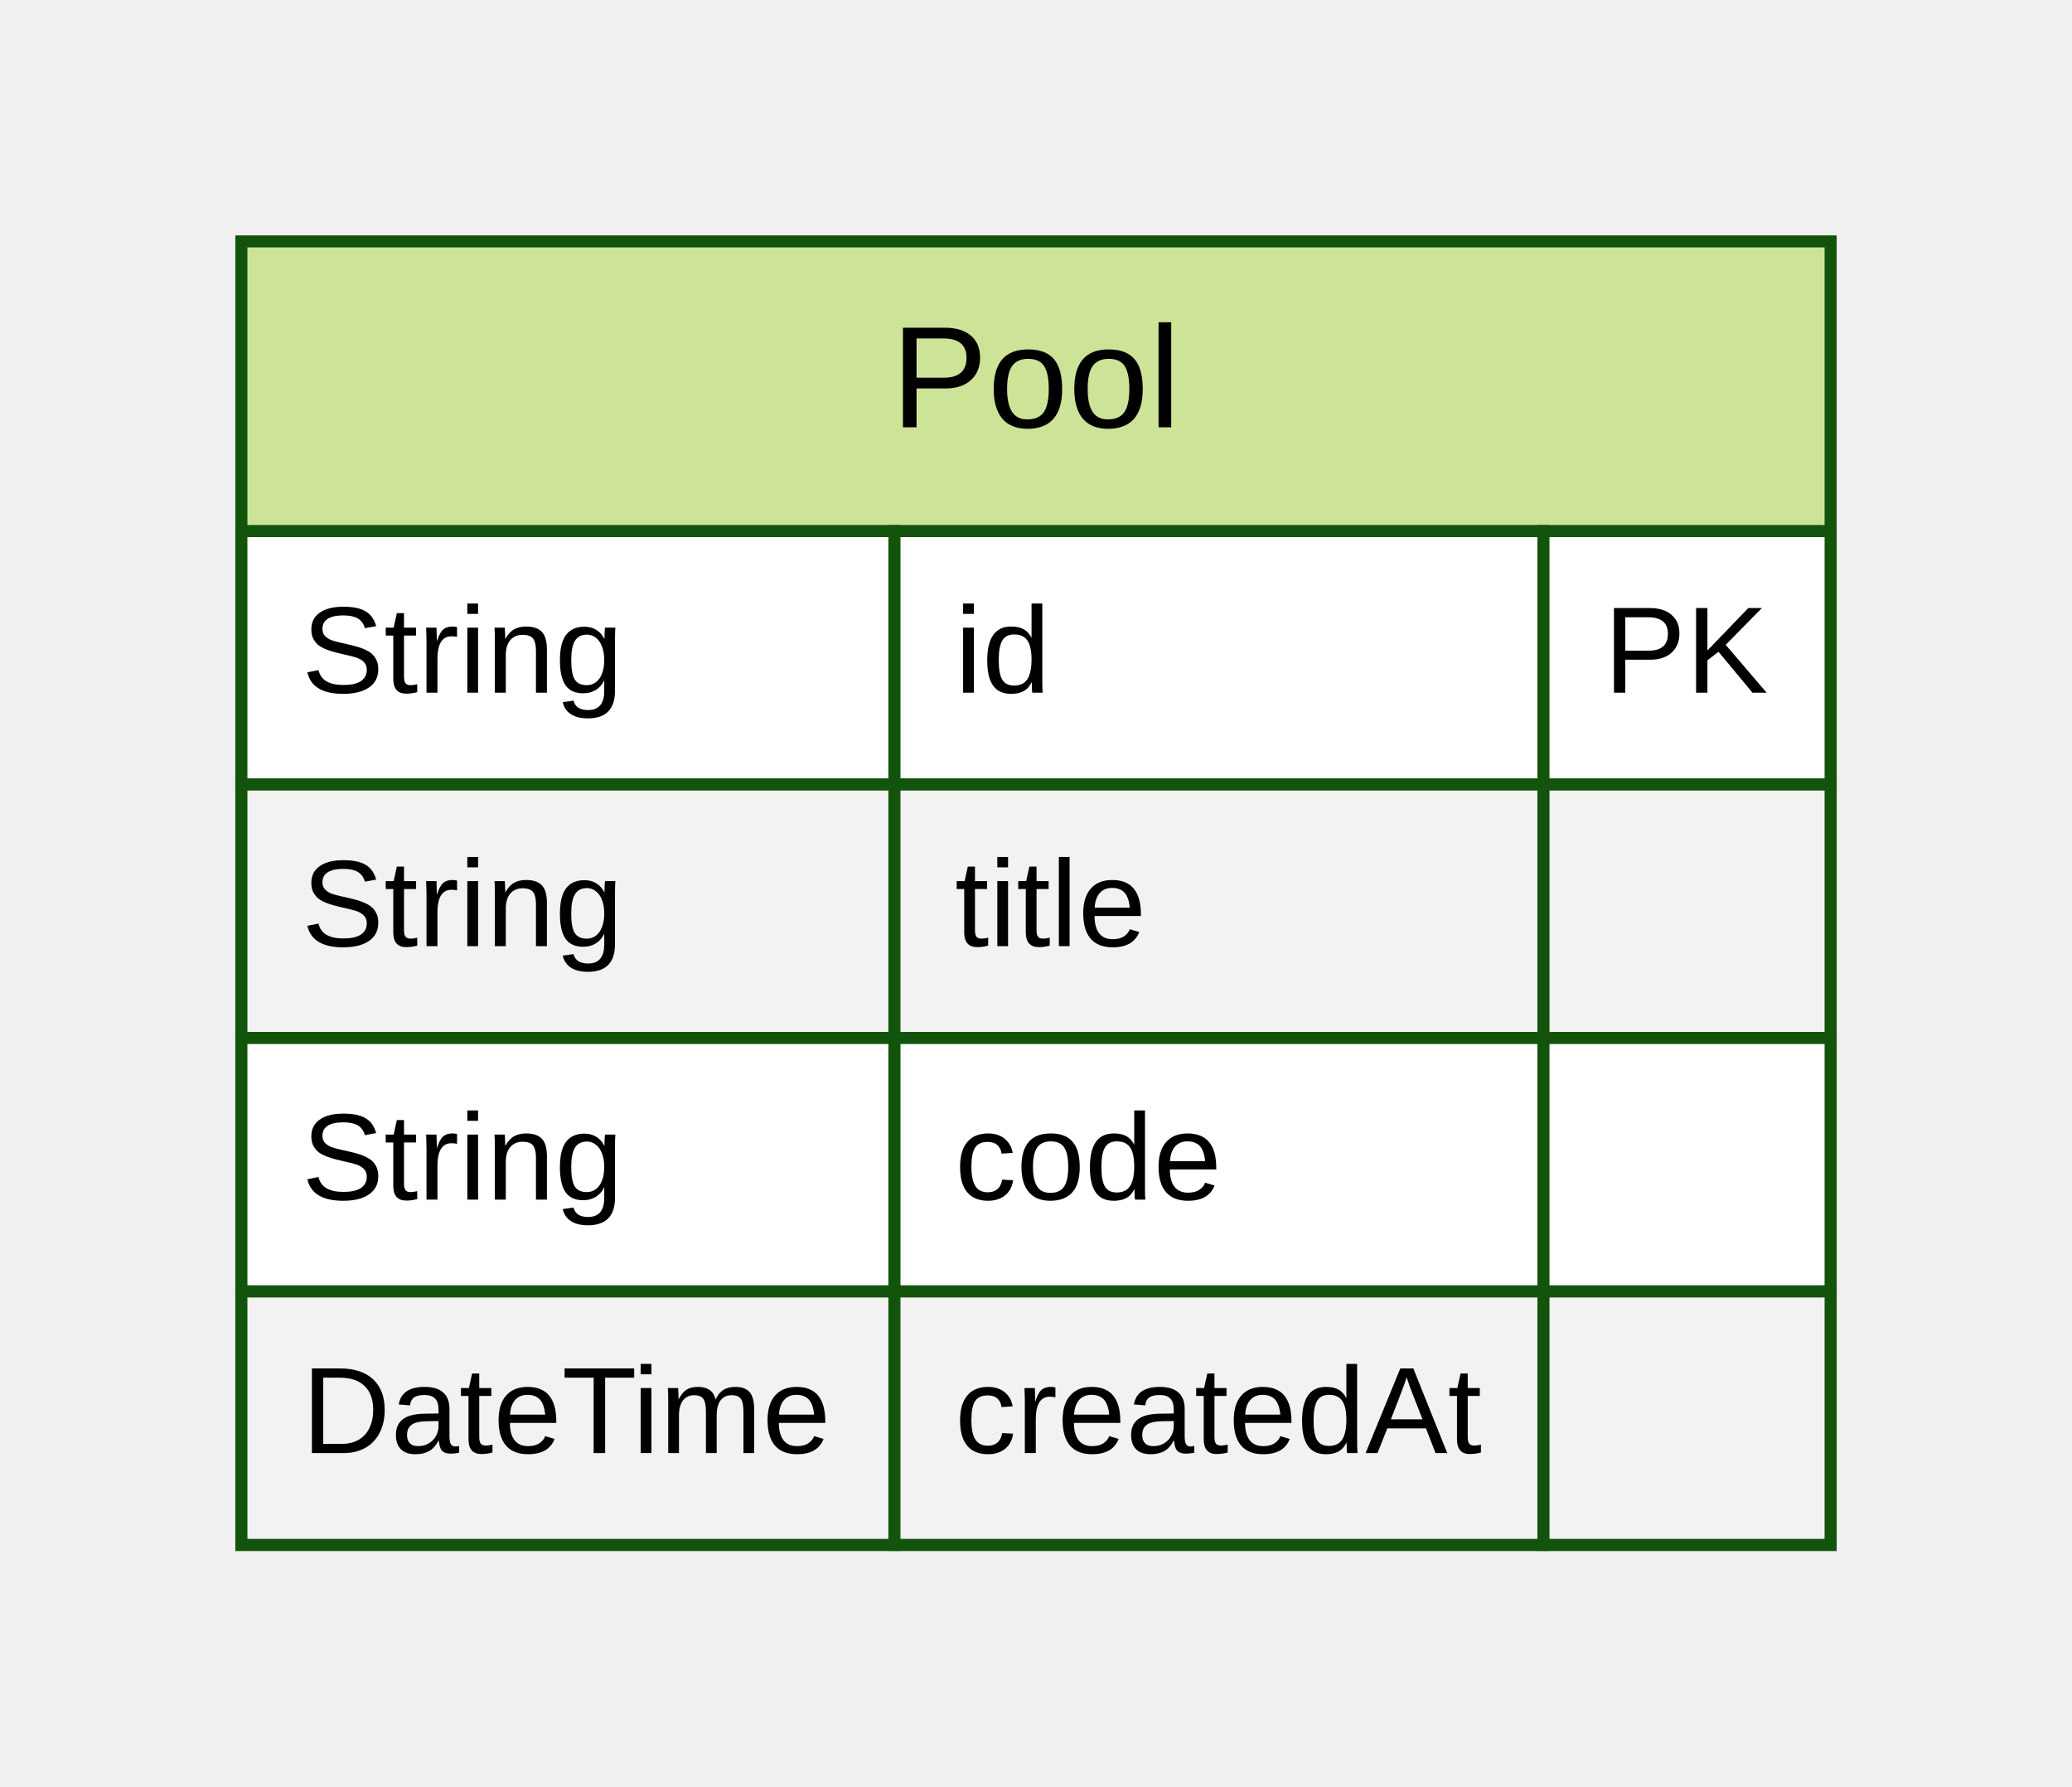
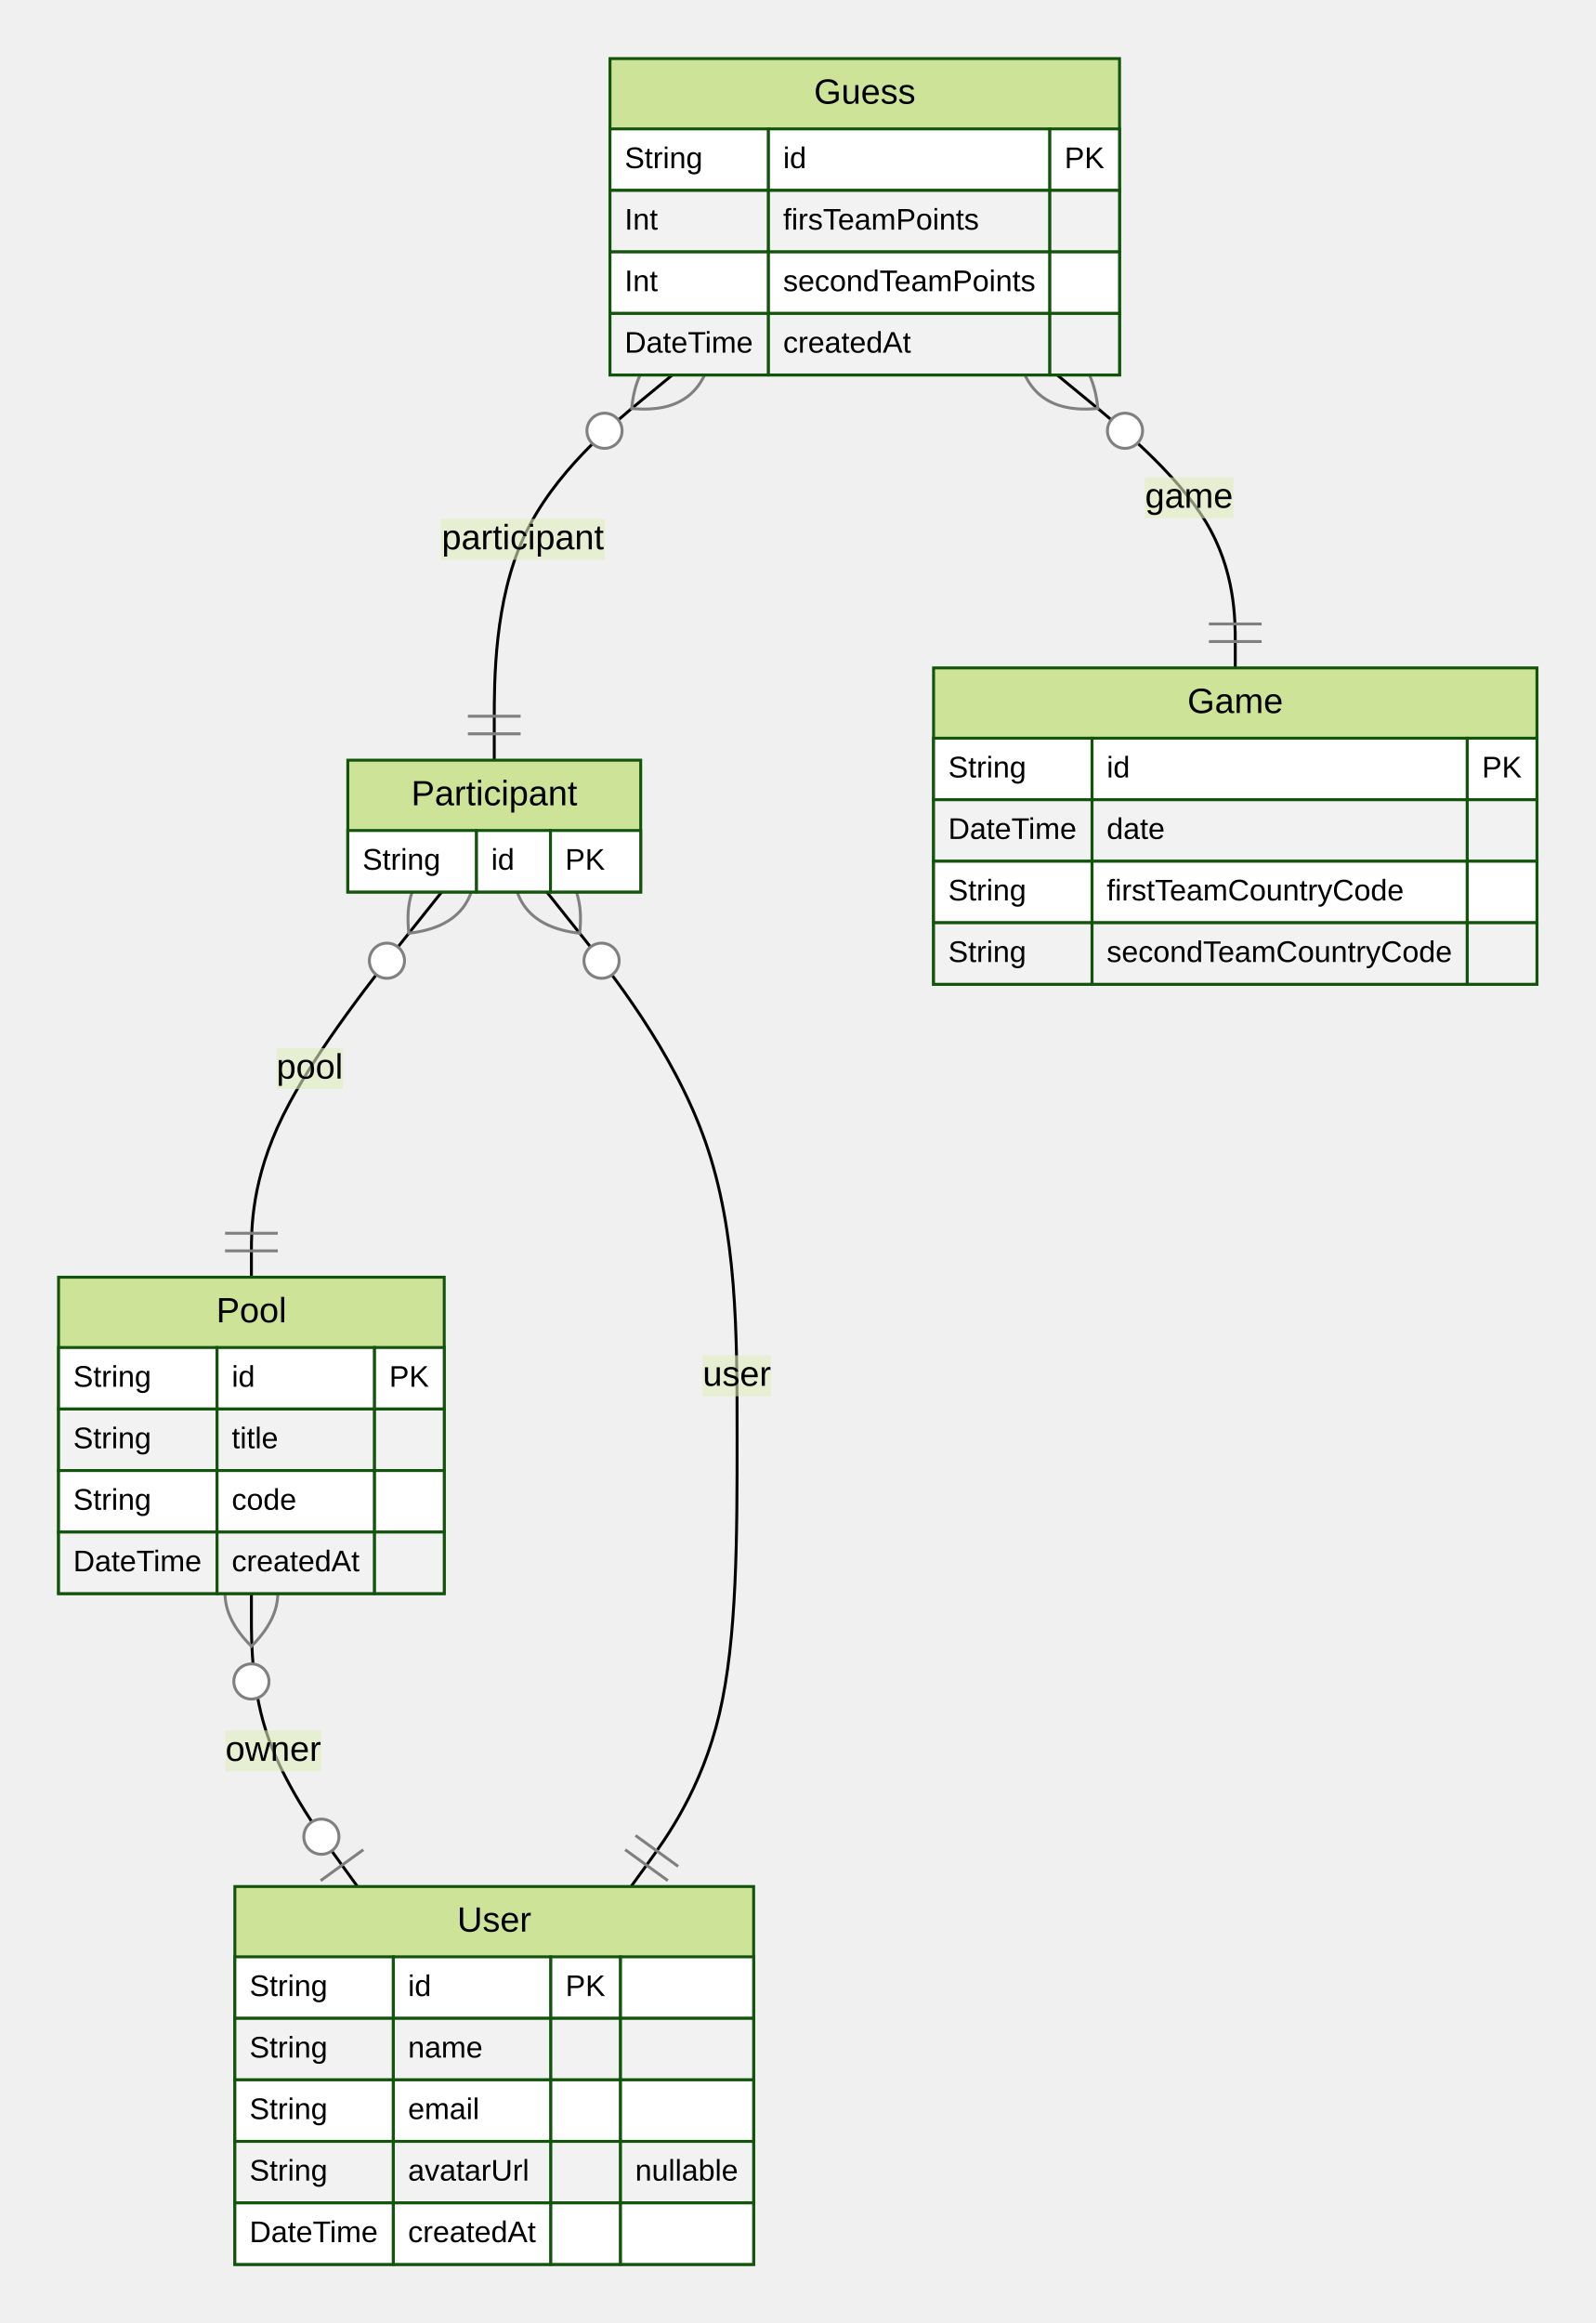
- <svg xmlns="http://www.w3.org/2000/svg" aria-labelledby="chart-title-mermaid-0 chart-desc-mermaid-0" role="img" viewBox="0 0 171.683 148" style="max-width: 171.683px; background-color: white;" width="100%" id="mermaid-0">
+ <svg xmlns="http://www.w3.org/2000/svg" aria-labelledby="chart-title-mermaid-0 chart-desc-mermaid-0" role="img" viewBox="0 0 544.791 793" style="max-width: 544.791px; background-color: white;" width="100%" id="mermaid-0">
  <style>#mermaid-0 {font-family:"trebuchet ms",verdana,arial,sans-serif;font-size:16px;fill:#000000;}#mermaid-0 .error-icon{fill:#552222;}#mermaid-0 .error-text{fill:#552222;stroke:#552222;}#mermaid-0 .edge-thickness-normal{stroke-width:2px;}#mermaid-0 .edge-thickness-thick{stroke-width:3.5px;}#mermaid-0 .edge-pattern-solid{stroke-dasharray:0;}#mermaid-0 .edge-pattern-dashed{stroke-dasharray:3;}#mermaid-0 .edge-pattern-dotted{stroke-dasharray:2;}#mermaid-0 .marker{fill:#000000;stroke:#000000;}#mermaid-0 .marker.cross{stroke:#000000;}#mermaid-0 svg{font-family:"trebuchet ms",verdana,arial,sans-serif;font-size:16px;}#mermaid-0 .entityBox{fill:#cde498;stroke:#13540c;}#mermaid-0 .attributeBoxOdd{fill:#ffffff;stroke:#13540c;}#mermaid-0 .attributeBoxEven{fill:#f2f2f2;stroke:#13540c;}#mermaid-0 .relationshipLabelBox{fill:hsl(78.158, 58.462%, 84.51%);opacity:0.7;background-color:hsl(78.158, 58.462%, 84.51%);}#mermaid-0 .relationshipLabelBox rect{opacity:0.5;}#mermaid-0 .relationshipLine{stroke:#000000;}#mermaid-0 :root{--mermaid-font-family:"trebuchet ms",verdana,arial,sans-serif;}</style>
  <g />
  <defs>
    <marker orient="auto" markerHeight="18" markerWidth="18" refY="9" refX="0" id="ONLY_ONE_START">
      <path d="M9,0 L9,18 M15,0 L15,18" fill="none" stroke="gray" />
    </marker>
  </defs>
  <defs>
    <marker orient="auto" markerHeight="18" markerWidth="18" refY="9" refX="18" id="ONLY_ONE_END">
      <path d="M3,0 L3,18 M9,0 L9,18" fill="none" stroke="gray" />
    </marker>
  </defs>
  <defs>
    <marker orient="auto" markerHeight="18" markerWidth="30" refY="9" refX="0" id="ZERO_OR_ONE_START">
      <circle r="6" cy="9" cx="21" fill="white" stroke="gray" />
      <path d="M9,0 L9,18" fill="none" stroke="gray" />
    </marker>
  </defs>
  <defs>
    <marker orient="auto" markerHeight="18" markerWidth="30" refY="9" refX="30" id="ZERO_OR_ONE_END">
      <circle r="6" cy="9" cx="9" fill="white" stroke="gray" />
      <path d="M21,0 L21,18" fill="none" stroke="gray" />
    </marker>
  </defs>
  <defs>
    <marker orient="auto" markerHeight="36" markerWidth="45" refY="18" refX="18" id="ONE_OR_MORE_START">
      <path d="M0,18 Q 18,0 36,18 Q 18,36 0,18 M42,9 L42,27" fill="none" stroke="gray" />
    </marker>
  </defs>
  <defs>
    <marker orient="auto" markerHeight="36" markerWidth="45" refY="18" refX="27" id="ONE_OR_MORE_END">
      <path d="M3,9 L3,27 M9,18 Q27,0 45,18 Q27,36 9,18" fill="none" stroke="gray" />
    </marker>
  </defs>
  <defs>
    <marker orient="auto" markerHeight="36" markerWidth="57" refY="18" refX="18" id="ZERO_OR_MORE_START">
      <circle r="6" cy="18" cx="48" fill="white" stroke="gray" />
      <path d="M0,18 Q18,0 36,18 Q18,36 0,18" fill="none" stroke="gray" />
    </marker>
  </defs>
  <defs>
    <marker orient="auto" markerHeight="36" markerWidth="57" refY="18" refX="39" id="ZERO_OR_MORE_END">
      <circle r="6" cy="18" cx="9" fill="white" stroke="gray" />
      <path d="M21,18 Q39,0 57,18 Q39,36 21,18" fill="none" stroke="gray" />
    </marker>
  </defs>
-   <g transform="translate(20,20 )" id="Pool">
+   <path marker-start="url(#ZERO_OR_MORE_START)" marker-end="url(#ZERO_OR_ONE_END)" fill="none" stroke="gray" d="M85.841,544L85.841,552.333C85.841,560.667,85.841,577.333,91.876,594C97.911,610.667,109.981,627.333,116.016,635.667L122.051,644" class="er relationshipLine" />
+   <path marker-start="url(#ZERO_OR_MORE_START)" marker-end="url(#ONLY_ONE_END)" fill="none" stroke="gray" d="M186.702,304.5L197.532,318.083C208.362,331.667,230.023,358.833,240.853,389.75C251.683,420.667,251.683,455.333,251.683,490C251.683,524.667,251.683,559.333,245.648,585C239.613,610.667,227.543,627.333,221.508,635.667L215.473,644" class="er relationshipLine" />
+   <path marker-start="url(#ZERO_OR_MORE_START)" marker-end="url(#ONLY_ONE_END)" fill="none" stroke="gray" d="M150.823,304.5L139.992,318.083C129.162,331.667,107.502,358.833,96.672,380.75C85.841,402.667,85.841,419.333,85.841,427.667L85.841,436" class="er relationshipLine" />
+   <path marker-start="url(#ZERO_OR_MORE_START)" marker-end="url(#ONLY_ONE_END)" fill="none" stroke="gray" d="M229.583,128L219.446,136.333C209.309,144.667,189.036,161.333,178.899,183.25C168.762,205.167,168.762,232.333,168.762,245.917L168.762,259.5" class="er relationshipLine" />
+   <path marker-start="url(#ZERO_OR_MORE_START)" marker-end="url(#ONLY_ONE_END)" fill="none" stroke="gray" d="M360.956,128L371.093,136.333C381.23,144.667,401.503,161.333,411.64,178C421.777,194.667,421.777,211.333,421.777,219.667L421.777,228" class="er relationshipLine" />
+   <g transform="translate(20,436 )" id="Pool">
    <rect height="108" width="131.683" y="0" x="0" stroke="gray" fill-opacity="100%" fill="honeydew" class="er entityBox" />
    <text transform="translate(65.84149,12)" style="font-family: &quot;trebuchet ms&quot;, verdana, arial, sans-serif;; font-size: 12px" text-anchor="middle" dominant-baseline="middle" y="0" x="0" id="entity-Pool" class="er entityLabel">Pool</text>
    <rect height="21" width="54.113" y="24" x="0" stroke="gray" fill-opacity="100%" fill="honeydew" class="er attributeBoxOdd" />
    <text transform="translate(5,34.5)" style="font-family: &quot;trebuchet ms&quot;, verdana, arial, sans-serif;; font-size: 10.2px" text-anchor="left" dominant-baseline="middle" y="0" x="0" id="entity-Pool-attr-1-type" class="er entityLabel">String</text>
    <rect height="21" width="53.775" y="24" x="54.113" stroke="gray" fill-opacity="100%" fill="honeydew" class="er attributeBoxOdd" />
    <text transform="translate(59.11313,34.5)" style="font-family: &quot;trebuchet ms&quot;, verdana, arial, sans-serif;; font-size: 10.2px" text-anchor="left" dominant-baseline="middle" y="0" x="0" id="entity-Pool-attr-1-name" class="er entityLabel">id</text>
    <rect height="21" width="23.795" y="24" x="107.888" stroke="gray" fill-opacity="100%" fill="honeydew" class="er attributeBoxOdd" />
    <text transform="translate(112.888,34.5)" style="font-family: &quot;trebuchet ms&quot;, verdana, arial, sans-serif;; font-size: 10.2px" text-anchor="left" dominant-baseline="middle" y="0" x="0" id="entity-Pool-attr-1-key" class="er entityLabel">PK</text>
    <rect height="21" width="54.113" y="45" x="0" stroke="gray" fill-opacity="100%" fill="honeydew" class="er attributeBoxEven" />
    <text transform="translate(5,55.5)" style="font-family: &quot;trebuchet ms&quot;, verdana, arial, sans-serif;; font-size: 10.2px" text-anchor="left" dominant-baseline="middle" y="0" x="0" id="entity-Pool-attr-2-type" class="er entityLabel">String</text>
    <rect height="21" width="53.775" y="45" x="54.113" stroke="gray" fill-opacity="100%" fill="honeydew" class="er attributeBoxEven" />
    <text transform="translate(59.11313,55.5)" style="font-family: &quot;trebuchet ms&quot;, verdana, arial, sans-serif;; font-size: 10.2px" text-anchor="left" dominant-baseline="middle" y="0" x="0" id="entity-Pool-attr-2-name" class="er entityLabel">title</text>
    <rect height="21" width="23.795" y="45" x="107.888" stroke="gray" fill-opacity="100%" fill="honeydew" class="er attributeBoxEven" />
    <text transform="translate(112.888,55.5)" style="font-family: &quot;trebuchet ms&quot;, verdana, arial, sans-serif;; font-size: 10.2px" text-anchor="left" dominant-baseline="middle" y="0" x="0" id="entity-Pool-attr-2-key" class="er entityLabel" />
    <rect height="21" width="54.113" y="66" x="0" stroke="gray" fill-opacity="100%" fill="honeydew" class="er attributeBoxOdd" />
    <text transform="translate(5,76.5)" style="font-family: &quot;trebuchet ms&quot;, verdana, arial, sans-serif;; font-size: 10.2px" text-anchor="left" dominant-baseline="middle" y="0" x="0" id="entity-Pool-attr-3-type" class="er entityLabel">String</text>
    <rect height="21" width="53.775" y="66" x="54.113" stroke="gray" fill-opacity="100%" fill="honeydew" class="er attributeBoxOdd" />
    <text transform="translate(59.11313,76.5)" style="font-family: &quot;trebuchet ms&quot;, verdana, arial, sans-serif;; font-size: 10.2px" text-anchor="left" dominant-baseline="middle" y="0" x="0" id="entity-Pool-attr-3-name" class="er entityLabel">code</text>
    <rect height="21" width="23.795" y="66" x="107.888" stroke="gray" fill-opacity="100%" fill="honeydew" class="er attributeBoxOdd" />
    <text transform="translate(112.888,76.5)" style="font-family: &quot;trebuchet ms&quot;, verdana, arial, sans-serif;; font-size: 10.2px" text-anchor="left" dominant-baseline="middle" y="0" x="0" id="entity-Pool-attr-3-key" class="er entityLabel" />
    <rect height="21" width="54.113" y="87" x="0" stroke="gray" fill-opacity="100%" fill="honeydew" class="er attributeBoxEven" />
    <text transform="translate(5,97.5)" style="font-family: &quot;trebuchet ms&quot;, verdana, arial, sans-serif;; font-size: 10.2px" text-anchor="left" dominant-baseline="middle" y="0" x="0" id="entity-Pool-attr-4-type" class="er entityLabel">DateTime</text>
    <rect height="21" width="53.775" y="87" x="54.113" stroke="gray" fill-opacity="100%" fill="honeydew" class="er attributeBoxEven" />
    <text transform="translate(59.11313,97.5)" style="font-family: &quot;trebuchet ms&quot;, verdana, arial, sans-serif;; font-size: 10.2px" text-anchor="left" dominant-baseline="middle" y="0" x="0" id="entity-Pool-attr-4-name" class="er entityLabel">createdAt</text>
    <rect height="21" width="23.795" y="87" x="107.888" stroke="gray" fill-opacity="100%" fill="honeydew" class="er attributeBoxEven" />
    <text transform="translate(112.888,97.5)" style="font-family: &quot;trebuchet ms&quot;, verdana, arial, sans-serif;; font-size: 10.2px" text-anchor="left" dominant-baseline="middle" y="0" x="0" id="entity-Pool-attr-4-key" class="er entityLabel" />
  </g>
+   <g transform="translate(118.7622,259.5 )" id="Participant">
+     <rect height="45" width="100" y="0" x="0" stroke="gray" fill-opacity="100%" fill="honeydew" class="er entityBox" />
+     <text transform="translate(50,12)" style="font-family: &quot;trebuchet ms&quot;, verdana, arial, sans-serif;; font-size: 12px" text-anchor="middle" dominant-baseline="middle" y="0" x="0" id="entity-Participant" class="er entityLabel">Participant</text>
+     <rect height="21" width="43.945" y="24" x="0" stroke="gray" fill-opacity="100%" fill="honeydew" class="er attributeBoxOdd" />
+     <text transform="translate(5,34.5)" style="font-family: &quot;trebuchet ms&quot;, verdana, arial, sans-serif;; font-size: 10.2px" text-anchor="left" dominant-baseline="middle" y="0" x="0" id="entity-Participant-attr-1-type" class="er entityLabel">String</text>
+     <rect height="21" width="25.262" y="24" x="43.945" stroke="gray" fill-opacity="100%" fill="honeydew" class="er attributeBoxOdd" />
+     <text transform="translate(48.94526,34.5)" style="font-family: &quot;trebuchet ms&quot;, verdana, arial, sans-serif;; font-size: 10.2px" text-anchor="left" dominant-baseline="middle" y="0" x="0" id="entity-Participant-attr-1-name" class="er entityLabel">id</text>
+     <rect height="21" width="30.793" y="24" x="69.207" stroke="gray" fill-opacity="100%" fill="honeydew" class="er attributeBoxOdd" />
+     <text transform="translate(74.20681,34.5)" style="font-family: &quot;trebuchet ms&quot;, verdana, arial, sans-serif;; font-size: 10.2px" text-anchor="left" dominant-baseline="middle" y="0" x="0" id="entity-Participant-attr-1-key" class="er entityLabel">PK</text>
+   </g>
+   <g transform="translate(80.19414,644 )" id="User">
+     <rect height="129" width="177.136" y="0" x="0" stroke="gray" fill-opacity="100%" fill="honeydew" class="er entityBox" />
+     <text transform="translate(88.5681,12)" style="font-family: &quot;trebuchet ms&quot;, verdana, arial, sans-serif;; font-size: 12px" text-anchor="middle" dominant-baseline="middle" y="0" x="0" id="entity-User" class="er entityLabel">User</text>
+     <rect height="21" width="54.113" y="24" x="0" stroke="gray" fill-opacity="100%" fill="honeydew" class="er attributeBoxOdd" />
+     <text transform="translate(5,34.5)" style="font-family: &quot;trebuchet ms&quot;, verdana, arial, sans-serif;; font-size: 10.2px" text-anchor="left" dominant-baseline="middle" y="0" x="0" id="entity-User-attr-1-type" class="er entityLabel">String</text>
+     <rect height="21" width="53.775" y="24" x="54.113" stroke="gray" fill-opacity="100%" fill="honeydew" class="er attributeBoxOdd" />
+     <text transform="translate(59.11313,34.5)" style="font-family: &quot;trebuchet ms&quot;, verdana, arial, sans-serif;; font-size: 10.2px" text-anchor="left" dominant-baseline="middle" y="0" x="0" id="entity-User-attr-1-name" class="er entityLabel">id</text>
+     <rect height="21" width="23.795" y="24" x="107.888" stroke="gray" fill-opacity="100%" fill="honeydew" class="er attributeBoxOdd" />
+     <text transform="translate(112.888,34.5)" style="font-family: &quot;trebuchet ms&quot;, verdana, arial, sans-serif;; font-size: 10.2px" text-anchor="left" dominant-baseline="middle" y="0" x="0" id="entity-User-attr-1-key" class="er entityLabel">PK</text>
+     <rect height="21" width="45.453" y="24" x="131.683" stroke="gray" fill-opacity="100%" fill="honeydew" class="er attributeBoxOdd" />
+     <text transform="translate(136.683,34.5)" style="font-family: &quot;trebuchet ms&quot;, verdana, arial, sans-serif;; font-size: 10.2px" text-anchor="left" dominant-baseline="middle" y="0" x="0" id="entity-User-attr-1-comment" class="er entityLabel" />
+     <rect height="21" width="54.113" y="45" x="0" stroke="gray" fill-opacity="100%" fill="honeydew" class="er attributeBoxEven" />
+     <text transform="translate(5,55.5)" style="font-family: &quot;trebuchet ms&quot;, verdana, arial, sans-serif;; font-size: 10.2px" text-anchor="left" dominant-baseline="middle" y="0" x="0" id="entity-User-attr-2-type" class="er entityLabel">String</text>
+     <rect height="21" width="53.775" y="45" x="54.113" stroke="gray" fill-opacity="100%" fill="honeydew" class="er attributeBoxEven" />
+     <text transform="translate(59.11313,55.5)" style="font-family: &quot;trebuchet ms&quot;, verdana, arial, sans-serif;; font-size: 10.2px" text-anchor="left" dominant-baseline="middle" y="0" x="0" id="entity-User-attr-2-name" class="er entityLabel">name</text>
+     <rect height="21" width="23.795" y="45" x="107.888" stroke="gray" fill-opacity="100%" fill="honeydew" class="er attributeBoxEven" />
+     <text transform="translate(112.888,55.5)" style="font-family: &quot;trebuchet ms&quot;, verdana, arial, sans-serif;; font-size: 10.2px" text-anchor="left" dominant-baseline="middle" y="0" x="0" id="entity-User-attr-2-key" class="er entityLabel" />
+     <rect height="21" width="45.453" y="45" x="131.683" stroke="gray" fill-opacity="100%" fill="honeydew" class="er attributeBoxEven" />
+     <text transform="translate(136.683,55.5)" style="font-family: &quot;trebuchet ms&quot;, verdana, arial, sans-serif;; font-size: 10.2px" text-anchor="left" dominant-baseline="middle" y="0" x="0" id="entity-User-attr-2-comment" class="er entityLabel" />
+     <rect height="21" width="54.113" y="66" x="0" stroke="gray" fill-opacity="100%" fill="honeydew" class="er attributeBoxOdd" />
+     <text transform="translate(5,76.5)" style="font-family: &quot;trebuchet ms&quot;, verdana, arial, sans-serif;; font-size: 10.2px" text-anchor="left" dominant-baseline="middle" y="0" x="0" id="entity-User-attr-3-type" class="er entityLabel">String</text>
+     <rect height="21" width="53.775" y="66" x="54.113" stroke="gray" fill-opacity="100%" fill="honeydew" class="er attributeBoxOdd" />
+     <text transform="translate(59.11313,76.5)" style="font-family: &quot;trebuchet ms&quot;, verdana, arial, sans-serif;; font-size: 10.2px" text-anchor="left" dominant-baseline="middle" y="0" x="0" id="entity-User-attr-3-name" class="er entityLabel">email</text>
+     <rect height="21" width="23.795" y="66" x="107.888" stroke="gray" fill-opacity="100%" fill="honeydew" class="er attributeBoxOdd" />
+     <text transform="translate(112.888,76.5)" style="font-family: &quot;trebuchet ms&quot;, verdana, arial, sans-serif;; font-size: 10.2px" text-anchor="left" dominant-baseline="middle" y="0" x="0" id="entity-User-attr-3-key" class="er entityLabel" />
+     <rect height="21" width="45.453" y="66" x="131.683" stroke="gray" fill-opacity="100%" fill="honeydew" class="er attributeBoxOdd" />
+     <text transform="translate(136.683,76.5)" style="font-family: &quot;trebuchet ms&quot;, verdana, arial, sans-serif;; font-size: 10.2px" text-anchor="left" dominant-baseline="middle" y="0" x="0" id="entity-User-attr-3-comment" class="er entityLabel" />
+     <rect height="21" width="54.113" y="87" x="0" stroke="gray" fill-opacity="100%" fill="honeydew" class="er attributeBoxEven" />
+     <text transform="translate(5,97.5)" style="font-family: &quot;trebuchet ms&quot;, verdana, arial, sans-serif;; font-size: 10.2px" text-anchor="left" dominant-baseline="middle" y="0" x="0" id="entity-User-attr-4-type" class="er entityLabel">String</text>
+     <rect height="21" width="53.775" y="87" x="54.113" stroke="gray" fill-opacity="100%" fill="honeydew" class="er attributeBoxEven" />
+     <text transform="translate(59.11313,97.5)" style="font-family: &quot;trebuchet ms&quot;, verdana, arial, sans-serif;; font-size: 10.2px" text-anchor="left" dominant-baseline="middle" y="0" x="0" id="entity-User-attr-4-name" class="er entityLabel">avatarUrl</text>
+     <rect height="21" width="23.795" y="87" x="107.888" stroke="gray" fill-opacity="100%" fill="honeydew" class="er attributeBoxEven" />
+     <text transform="translate(112.888,97.5)" style="font-family: &quot;trebuchet ms&quot;, verdana, arial, sans-serif;; font-size: 10.2px" text-anchor="left" dominant-baseline="middle" y="0" x="0" id="entity-User-attr-4-key" class="er entityLabel" />
+     <rect height="21" width="45.453" y="87" x="131.683" stroke="gray" fill-opacity="100%" fill="honeydew" class="er attributeBoxEven" />
+     <text transform="translate(136.683,97.5)" style="font-family: &quot;trebuchet ms&quot;, verdana, arial, sans-serif;; font-size: 10.2px" text-anchor="left" dominant-baseline="middle" y="0" x="0" id="entity-User-attr-4-comment" class="er entityLabel">nullable</text>
+     <rect height="21" width="54.113" y="108" x="0" stroke="gray" fill-opacity="100%" fill="honeydew" class="er attributeBoxOdd" />
+     <text transform="translate(5,118.5)" style="font-family: &quot;trebuchet ms&quot;, verdana, arial, sans-serif;; font-size: 10.2px" text-anchor="left" dominant-baseline="middle" y="0" x="0" id="entity-User-attr-5-type" class="er entityLabel">DateTime</text>
+     <rect height="21" width="53.775" y="108" x="54.113" stroke="gray" fill-opacity="100%" fill="honeydew" class="er attributeBoxOdd" />
+     <text transform="translate(59.11313,118.5)" style="font-family: &quot;trebuchet ms&quot;, verdana, arial, sans-serif;; font-size: 10.2px" text-anchor="left" dominant-baseline="middle" y="0" x="0" id="entity-User-attr-5-name" class="er entityLabel">createdAt</text>
+     <rect height="21" width="23.795" y="108" x="107.888" stroke="gray" fill-opacity="100%" fill="honeydew" class="er attributeBoxOdd" />
+     <text transform="translate(112.888,118.5)" style="font-family: &quot;trebuchet ms&quot;, verdana, arial, sans-serif;; font-size: 10.2px" text-anchor="left" dominant-baseline="middle" y="0" x="0" id="entity-User-attr-5-key" class="er entityLabel" />
+     <rect height="21" width="45.453" y="108" x="131.683" stroke="gray" fill-opacity="100%" fill="honeydew" class="er attributeBoxOdd" />
+     <text transform="translate(136.683,118.5)" style="font-family: &quot;trebuchet ms&quot;, verdana, arial, sans-serif;; font-size: 10.2px" text-anchor="left" dominant-baseline="middle" y="0" x="0" id="entity-User-attr-5-comment" class="er entityLabel" />
+   </g>
+   <g transform="translate(318.7622,228 )" id="Game">
+     <rect height="108" width="206.029" y="0" x="0" stroke="gray" fill-opacity="100%" fill="honeydew" class="er entityBox" />
+     <text transform="translate(103.0145,12)" style="font-family: &quot;trebuchet ms&quot;, verdana, arial, sans-serif;; font-size: 12px" text-anchor="middle" dominant-baseline="middle" y="0" x="0" id="entity-Game" class="er entityLabel">Game</text>
+     <rect height="21" width="54.113" y="24" x="0" stroke="gray" fill-opacity="100%" fill="honeydew" class="er attributeBoxOdd" />
+     <text transform="translate(5,34.5)" style="font-family: &quot;trebuchet ms&quot;, verdana, arial, sans-serif;; font-size: 10.2px" text-anchor="left" dominant-baseline="middle" y="0" x="0" id="entity-Game-attr-1-type" class="er entityLabel">String</text>
+     <rect height="21" width="128.121" y="24" x="54.113" stroke="gray" fill-opacity="100%" fill="honeydew" class="er attributeBoxOdd" />
+     <text transform="translate(59.11313,34.5)" style="font-family: &quot;trebuchet ms&quot;, verdana, arial, sans-serif;; font-size: 10.2px" text-anchor="left" dominant-baseline="middle" y="0" x="0" id="entity-Game-attr-1-name" class="er entityLabel">id</text>
+     <rect height="21" width="23.795" y="24" x="182.234" stroke="gray" fill-opacity="100%" fill="honeydew" class="er attributeBoxOdd" />
+     <text transform="translate(187.2339,34.5)" style="font-family: &quot;trebuchet ms&quot;, verdana, arial, sans-serif;; font-size: 10.2px" text-anchor="left" dominant-baseline="middle" y="0" x="0" id="entity-Game-attr-1-key" class="er entityLabel">PK</text>
+     <rect height="21" width="54.113" y="45" x="0" stroke="gray" fill-opacity="100%" fill="honeydew" class="er attributeBoxEven" />
+     <text transform="translate(5,55.5)" style="font-family: &quot;trebuchet ms&quot;, verdana, arial, sans-serif;; font-size: 10.2px" text-anchor="left" dominant-baseline="middle" y="0" x="0" id="entity-Game-attr-2-type" class="er entityLabel">DateTime</text>
+     <rect height="21" width="128.121" y="45" x="54.113" stroke="gray" fill-opacity="100%" fill="honeydew" class="er attributeBoxEven" />
+     <text transform="translate(59.11313,55.5)" style="font-family: &quot;trebuchet ms&quot;, verdana, arial, sans-serif;; font-size: 10.2px" text-anchor="left" dominant-baseline="middle" y="0" x="0" id="entity-Game-attr-2-name" class="er entityLabel">date</text>
+     <rect height="21" width="23.795" y="45" x="182.234" stroke="gray" fill-opacity="100%" fill="honeydew" class="er attributeBoxEven" />
+     <text transform="translate(187.2339,55.5)" style="font-family: &quot;trebuchet ms&quot;, verdana, arial, sans-serif;; font-size: 10.2px" text-anchor="left" dominant-baseline="middle" y="0" x="0" id="entity-Game-attr-2-key" class="er entityLabel" />
+     <rect height="21" width="54.113" y="66" x="0" stroke="gray" fill-opacity="100%" fill="honeydew" class="er attributeBoxOdd" />
+     <text transform="translate(5,76.5)" style="font-family: &quot;trebuchet ms&quot;, verdana, arial, sans-serif;; font-size: 10.2px" text-anchor="left" dominant-baseline="middle" y="0" x="0" id="entity-Game-attr-3-type" class="er entityLabel">String</text>
+     <rect height="21" width="128.121" y="66" x="54.113" stroke="gray" fill-opacity="100%" fill="honeydew" class="er attributeBoxOdd" />
+     <text transform="translate(59.11313,76.5)" style="font-family: &quot;trebuchet ms&quot;, verdana, arial, sans-serif;; font-size: 10.2px" text-anchor="left" dominant-baseline="middle" y="0" x="0" id="entity-Game-attr-3-name" class="er entityLabel">firstTeamCountryCode</text>
+     <rect height="21" width="23.795" y="66" x="182.234" stroke="gray" fill-opacity="100%" fill="honeydew" class="er attributeBoxOdd" />
+     <text transform="translate(187.2339,76.5)" style="font-family: &quot;trebuchet ms&quot;, verdana, arial, sans-serif;; font-size: 10.2px" text-anchor="left" dominant-baseline="middle" y="0" x="0" id="entity-Game-attr-3-key" class="er entityLabel" />
+     <rect height="21" width="54.113" y="87" x="0" stroke="gray" fill-opacity="100%" fill="honeydew" class="er attributeBoxEven" />
+     <text transform="translate(5,97.5)" style="font-family: &quot;trebuchet ms&quot;, verdana, arial, sans-serif;; font-size: 10.2px" text-anchor="left" dominant-baseline="middle" y="0" x="0" id="entity-Game-attr-4-type" class="er entityLabel">String</text>
+     <rect height="21" width="128.121" y="87" x="54.113" stroke="gray" fill-opacity="100%" fill="honeydew" class="er attributeBoxEven" />
+     <text transform="translate(59.11313,97.5)" style="font-family: &quot;trebuchet ms&quot;, verdana, arial, sans-serif;; font-size: 10.2px" text-anchor="left" dominant-baseline="middle" y="0" x="0" id="entity-Game-attr-4-name" class="er entityLabel">secondTeamCountryCode</text>
+     <rect height="21" width="23.795" y="87" x="182.234" stroke="gray" fill-opacity="100%" fill="honeydew" class="er attributeBoxEven" />
+     <text transform="translate(187.2339,97.5)" style="font-family: &quot;trebuchet ms&quot;, verdana, arial, sans-serif;; font-size: 10.2px" text-anchor="left" dominant-baseline="middle" y="0" x="0" id="entity-Game-attr-4-key" class="er entityLabel" />
+   </g>
+   <g transform="translate(208.2763,20 )" id="Guess">
+     <rect height="108" width="173.986" y="0" x="0" stroke="gray" fill-opacity="100%" fill="honeydew" class="er entityBox" />
+     <text transform="translate(86.99312,12)" style="font-family: &quot;trebuchet ms&quot;, verdana, arial, sans-serif;; font-size: 12px" text-anchor="middle" dominant-baseline="middle" y="0" x="0" id="entity-Guess" class="er entityLabel">Guess</text>
+     <rect height="21" width="54.113" y="24" x="0" stroke="gray" fill-opacity="100%" fill="honeydew" class="er attributeBoxOdd" />
+     <text transform="translate(5,34.5)" style="font-family: &quot;trebuchet ms&quot;, verdana, arial, sans-serif;; font-size: 10.2px" text-anchor="left" dominant-baseline="middle" y="0" x="0" id="entity-Guess-attr-1-type" class="er entityLabel">String</text>
+     <rect height="21" width="96.078" y="24" x="54.113" stroke="gray" fill-opacity="100%" fill="honeydew" class="er attributeBoxOdd" />
+     <text transform="translate(59.11313,34.5)" style="font-family: &quot;trebuchet ms&quot;, verdana, arial, sans-serif;; font-size: 10.2px" text-anchor="left" dominant-baseline="middle" y="0" x="0" id="entity-Guess-attr-1-name" class="er entityLabel">id</text>
+     <rect height="21" width="23.795" y="24" x="150.191" stroke="gray" fill-opacity="100%" fill="honeydew" class="er attributeBoxOdd" />
+     <text transform="translate(155.1913,34.5)" style="font-family: &quot;trebuchet ms&quot;, verdana, arial, sans-serif;; font-size: 10.2px" text-anchor="left" dominant-baseline="middle" y="0" x="0" id="entity-Guess-attr-1-key" class="er entityLabel">PK</text>
+     <rect height="21" width="54.113" y="45" x="0" stroke="gray" fill-opacity="100%" fill="honeydew" class="er attributeBoxEven" />
+     <text transform="translate(5,55.5)" style="font-family: &quot;trebuchet ms&quot;, verdana, arial, sans-serif;; font-size: 10.2px" text-anchor="left" dominant-baseline="middle" y="0" x="0" id="entity-Guess-attr-2-type" class="er entityLabel">Int</text>
+     <rect height="21" width="96.078" y="45" x="54.113" stroke="gray" fill-opacity="100%" fill="honeydew" class="er attributeBoxEven" />
+     <text transform="translate(59.11313,55.5)" style="font-family: &quot;trebuchet ms&quot;, verdana, arial, sans-serif;; font-size: 10.2px" text-anchor="left" dominant-baseline="middle" y="0" x="0" id="entity-Guess-attr-2-name" class="er entityLabel">firsTeamPoints</text>
+     <rect height="21" width="23.795" y="45" x="150.191" stroke="gray" fill-opacity="100%" fill="honeydew" class="er attributeBoxEven" />
+     <text transform="translate(155.1913,55.5)" style="font-family: &quot;trebuchet ms&quot;, verdana, arial, sans-serif;; font-size: 10.2px" text-anchor="left" dominant-baseline="middle" y="0" x="0" id="entity-Guess-attr-2-key" class="er entityLabel" />
+     <rect height="21" width="54.113" y="66" x="0" stroke="gray" fill-opacity="100%" fill="honeydew" class="er attributeBoxOdd" />
+     <text transform="translate(5,76.5)" style="font-family: &quot;trebuchet ms&quot;, verdana, arial, sans-serif;; font-size: 10.2px" text-anchor="left" dominant-baseline="middle" y="0" x="0" id="entity-Guess-attr-3-type" class="er entityLabel">Int</text>
+     <rect height="21" width="96.078" y="66" x="54.113" stroke="gray" fill-opacity="100%" fill="honeydew" class="er attributeBoxOdd" />
+     <text transform="translate(59.11313,76.5)" style="font-family: &quot;trebuchet ms&quot;, verdana, arial, sans-serif;; font-size: 10.2px" text-anchor="left" dominant-baseline="middle" y="0" x="0" id="entity-Guess-attr-3-name" class="er entityLabel">secondTeamPoints</text>
+     <rect height="21" width="23.795" y="66" x="150.191" stroke="gray" fill-opacity="100%" fill="honeydew" class="er attributeBoxOdd" />
+     <text transform="translate(155.1913,76.5)" style="font-family: &quot;trebuchet ms&quot;, verdana, arial, sans-serif;; font-size: 10.2px" text-anchor="left" dominant-baseline="middle" y="0" x="0" id="entity-Guess-attr-3-key" class="er entityLabel" />
+     <rect height="21" width="54.113" y="87" x="0" stroke="gray" fill-opacity="100%" fill="honeydew" class="er attributeBoxEven" />
+     <text transform="translate(5,97.5)" style="font-family: &quot;trebuchet ms&quot;, verdana, arial, sans-serif;; font-size: 10.2px" text-anchor="left" dominant-baseline="middle" y="0" x="0" id="entity-Guess-attr-4-type" class="er entityLabel">DateTime</text>
+     <rect height="21" width="96.078" y="87" x="54.113" stroke="gray" fill-opacity="100%" fill="honeydew" class="er attributeBoxEven" />
+     <text transform="translate(59.11313,97.5)" style="font-family: &quot;trebuchet ms&quot;, verdana, arial, sans-serif;; font-size: 10.2px" text-anchor="left" dominant-baseline="middle" y="0" x="0" id="entity-Guess-attr-4-name" class="er entityLabel">createdAt</text>
+     <rect height="21" width="23.795" y="87" x="150.191" stroke="gray" fill-opacity="100%" fill="honeydew" class="er attributeBoxEven" />
+     <text transform="translate(155.1913,97.5)" style="font-family: &quot;trebuchet ms&quot;, verdana, arial, sans-serif;; font-size: 10.2px" text-anchor="left" dominant-baseline="middle" y="0" x="0" id="entity-Guess-attr-4-key" class="er entityLabel" />
+   </g>
+   <rect fill-opacity="85%" fill="white" height="14" width="32.688" y="590.7" x="76.968" class="er relationshipLabelBox" />
+   <text style="font-family: &quot;trebuchet ms&quot;, verdana, arial, sans-serif;; font-size: 12px" dominant-baseline="middle" text-anchor="middle" y="597.7" x="93.312" id="rel1" class="er relationshipLabel">owner</text>
+   <rect fill-opacity="85%" fill="white" height="14" width="23.348" y="462.676" x="239.928" class="er relationshipLabelBox" />
+   <text style="font-family: &quot;trebuchet ms&quot;, verdana, arial, sans-serif;; font-size: 12px" dominant-baseline="middle" text-anchor="middle" y="469.676" x="251.601" id="rel2" class="er relationshipLabel">user</text>
+   <rect fill-opacity="85%" fill="white" height="14" width="22.688" y="357.795" x="94.4" class="er relationshipLabelBox" />
+   <text style="font-family: &quot;trebuchet ms&quot;, verdana, arial, sans-serif;; font-size: 12px" dominant-baseline="middle" text-anchor="middle" y="364.795" x="105.744" id="rel3" class="er relationshipLabel">pool</text>
+   <rect fill-opacity="85%" fill="white" height="14" width="56.031" y="177.114" x="150.49" class="er relationshipLabelBox" />
+   <text style="font-family: &quot;trebuchet ms&quot;, verdana, arial, sans-serif;; font-size: 12px" dominant-baseline="middle" text-anchor="middle" y="184.114" x="178.506" id="rel4" class="er relationshipLabel">participant</text>
+   <rect fill-opacity="85%" fill="white" height="14" width="30.344" y="162.93" x="390.825" class="er relationshipLabelBox" />
+   <text style="font-family: &quot;trebuchet ms&quot;, verdana, arial, sans-serif;; font-size: 12px" dominant-baseline="middle" text-anchor="middle" y="169.93" x="405.997" id="rel5" class="er relationshipLabel">game</text>
</svg>
